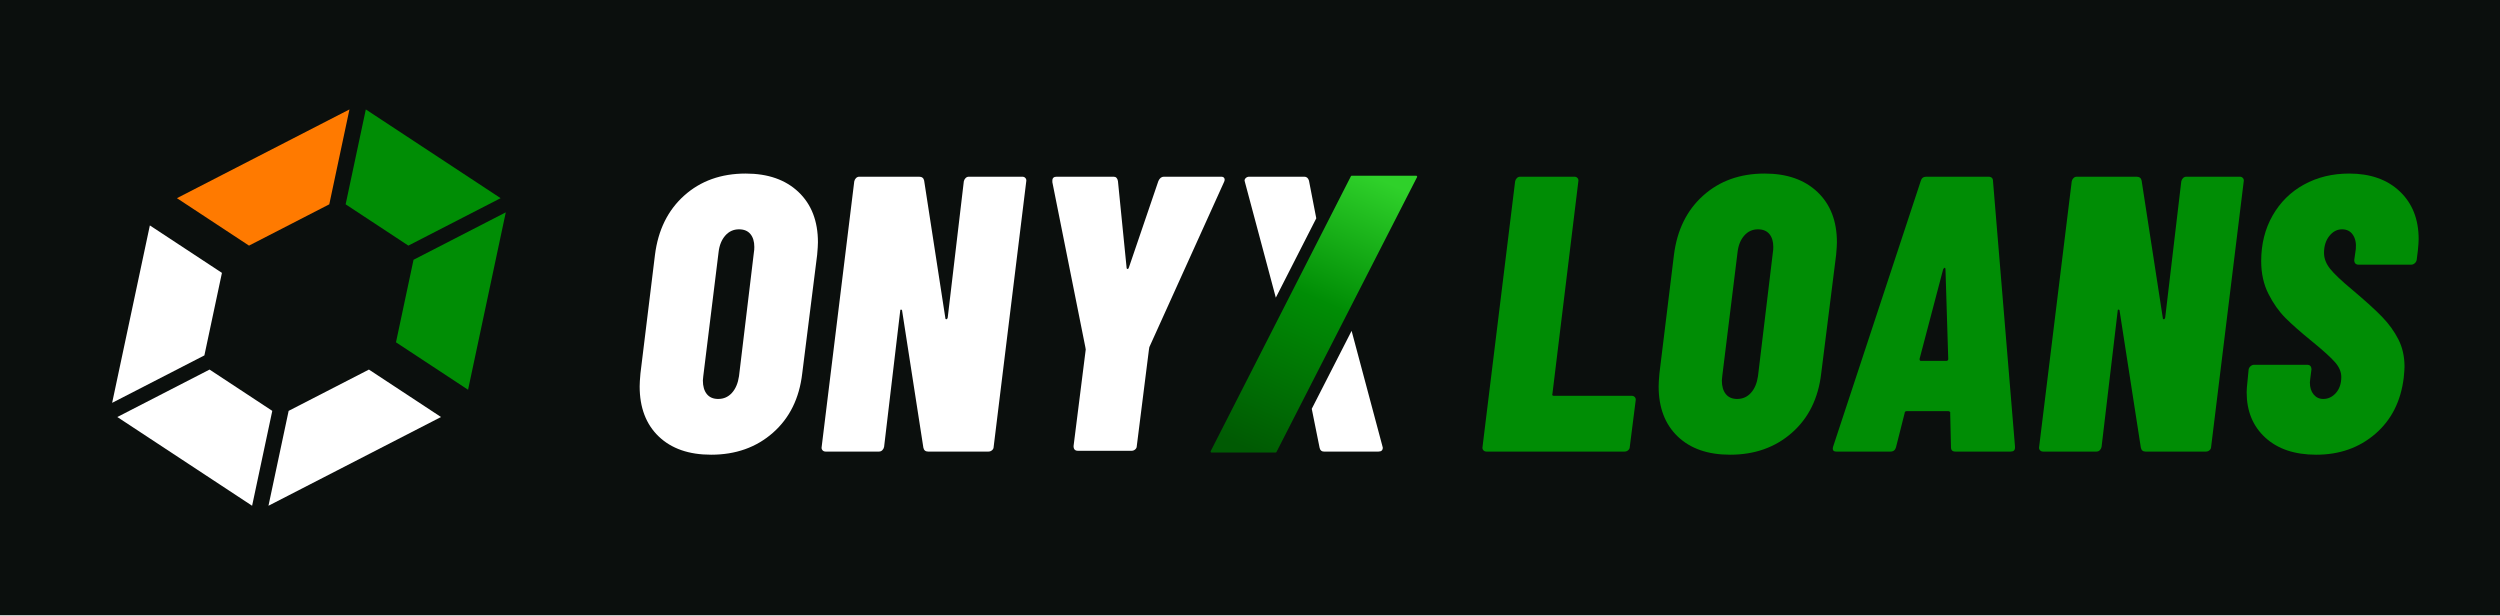
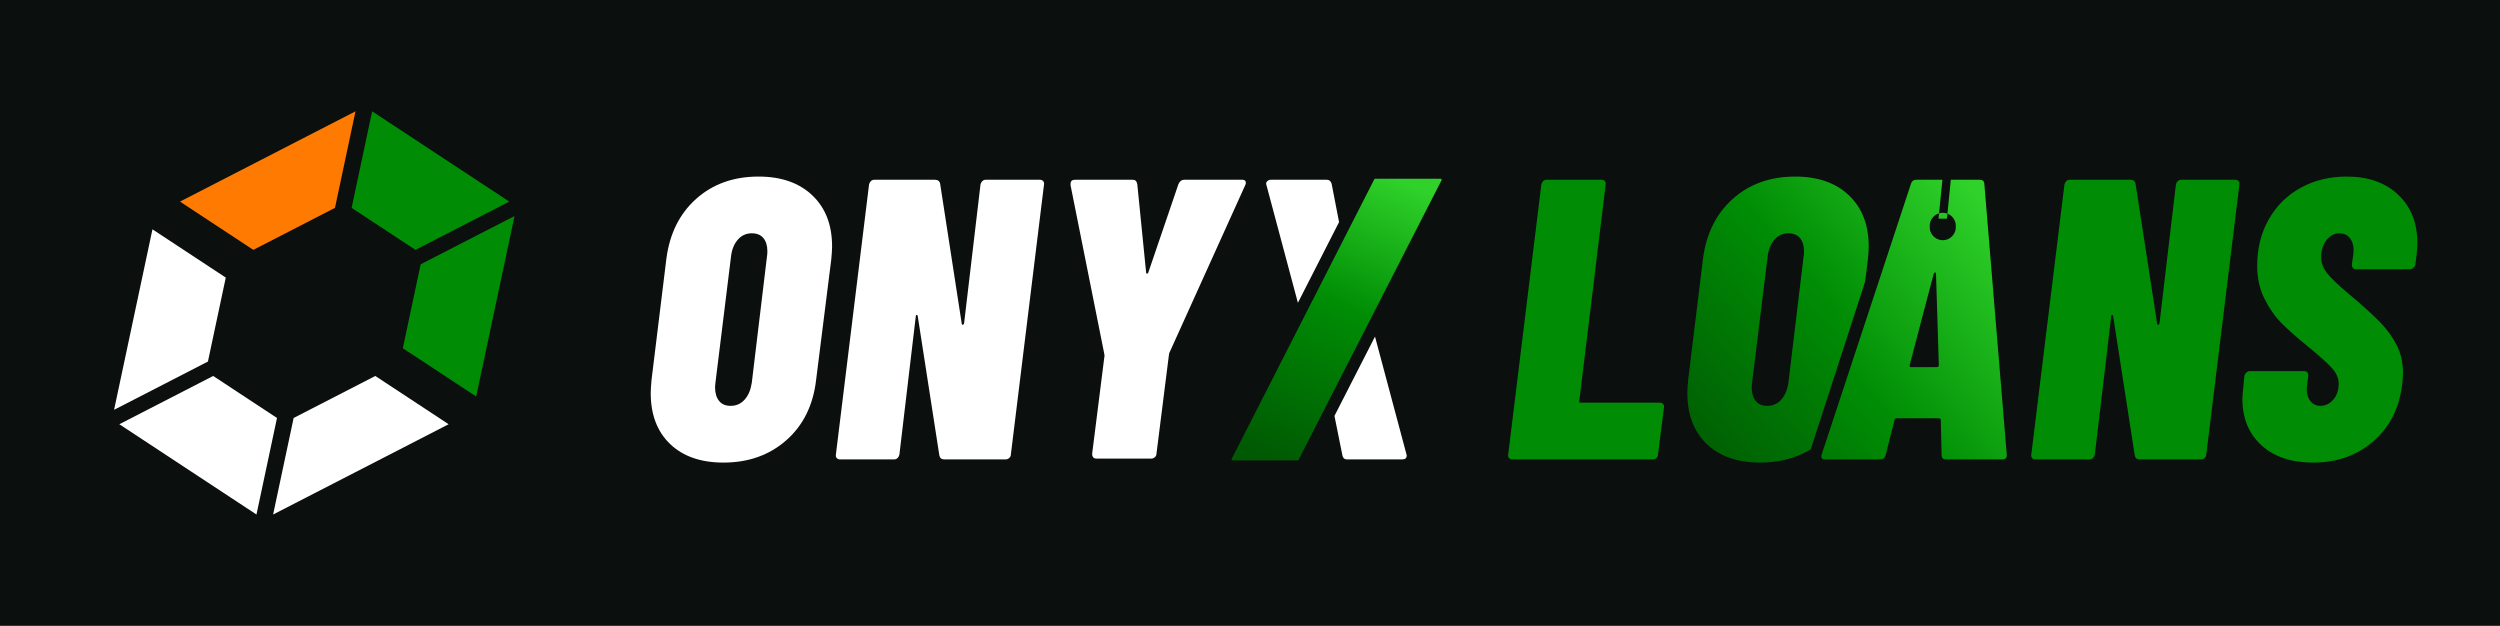
- <svg xmlns="http://www.w3.org/2000/svg" viewBox="0 0 764 188" width="764" height="188">
-   <rect width="764" height="188" rx="0" fill="#0B0F0D" />
+ <svg xmlns="http://www.w3.org/2000/svg" viewBox="0 0 751 188" width="751" height="188">
+   <rect width="751" height="188" rx="0" fill="#0B0F0D" />
  <g transform="translate(24,24)">
    <g transform="translate(0,4)">
      <g transform="matrix(1 0 -0.2126 1 14.45 0)">
        <polygon points="74.50,5.44 121.46,32.56 96.35,47.06 74.50,34.44" fill="#008D05" />
        <polygon points="123.96,36.89 123.96,91.11 98.85,76.61 98.85,51.39" fill="#008D05" />
        <polygon points="117.46,99.44 70.50,126.56 70.50,97.56 92.35,84.94" fill="#FFFFFF" />
        <polygon points="65.50,126.56 18.54,99.44 43.65,84.94 65.50,97.56" fill="#FFFFFF" />
        <polygon points="16.04,95.11 16.04,40.89 41.15,55.39 41.15,80.61" fill="#FFFFFF" />
        <polygon points="22.54,32.56 69.50,5.44 69.50,34.44 47.65,47.06" fill="#FF7A00" />
      </g>
    </g>
    <path d="M171.48 94.08Q171.48 92.76 171.72 90.12L176.16 53.88Q177.6 42.48 185.1 35.76Q192.6 29.04 203.88 29.04Q214.08 29.04 220.02 34.68Q225.96 40.32 225.96 50.04Q225.96 51.24 225.72 53.88L221.16 90.12Q219.84 101.52 212.22 108.24Q204.6 114.96 193.32 114.96Q183.12 114.96 177.3 109.38Q171.48 103.8 171.48 94.08ZM201.84 90.96 206.4 53.04Q206.52 52.44 206.52 51.48Q206.52 48.96 205.32 47.52Q204.12 46.08 201.84 46.08Q199.32 46.08 197.64 48.0Q195.96 49.92 195.6 53.04L190.92 90.96L190.8 92.28Q190.8 94.92 192.0 96.42Q193.2 97.92 195.48 97.92Q198.0 97.92 199.68 96.06Q201.36 94.2 201.84 90.96Z" fill="#FFFFFF" />
    <path d="M272.1 30.0H288.42Q289.02 30.0 289.38 30.42Q289.74 30.84 289.62 31.44L279.66 112.56Q279.66 113.16 279.18 113.58Q278.7 114.0 278.1 114.0H259.62Q258.42 114.0 258.18 112.8L251.7 71.04Q251.7 70.68 251.4 70.62Q251.1 70.56 251.1 71.04L246.18 112.56Q246.06 113.16 245.64 113.58Q245.22 114.0 244.62 114.0H228.3Q227.7 114.0 227.34 113.58Q226.98 113.16 227.1 112.56L237.06 31.44Q237.18 30.84 237.6 30.42Q238.02 30.0 238.62 30.0H256.86Q258.18 30.0 258.42 31.2L264.9 73.2Q264.9 73.56 265.2 73.56Q265.5 73.56 265.62 73.08L270.54 31.44Q270.66 30.84 271.08 30.42Q271.5 30.0 272.1 30.0Z" fill="#FFFFFF" />
    <path d="M304.08 112.32 307.8 82.8 307.68 82.08 297.6 31.68V31.2Q297.6 30.0 298.92 30.0H316.32Q317.4 30.0 317.64 31.32L320.28 57.72Q320.28 58.2 320.58 58.2Q320.88 58.2 321.0 57.72L330.0 31.32Q330.6 30.0 331.68 30.0H349.2Q349.92 30.0 350.16 30.48Q350.4 30.96 350.04 31.68L327.24 82.08L327.12 82.8L323.4 112.32Q323.4 112.92 322.92 113.34Q322.44 113.76 321.84 113.76H305.4Q304.08 113.76 304.08 112.32Z" fill="#FFFFFF" />
-     <clipPath id="u6">
+     <clipPath id="u10">
      <path clip-rule="evenodd" d="M296.4 -20.0 H458.7 V164.0 H296.4 Z M337.62,122.40 L365.90,122.40 L417.42,21.60 L389.02,21.60 Z" />
    </clipPath>
-     <path d="M346.62 112.32 367.14 72.36Q367.26 72.0 367.14 71.64L356.46 31.68L356.34 31.2Q356.34 30.72 356.76 30.36Q357.18 30.0 357.78 30.0H374.58Q375.66 30.0 376.02 31.2L379.86 51Q379.86 51.48 380.16 51.48Q380.46 51.48 380.58 51L389.1 31.2Q389.7 30.0 390.78 30.0H407.58Q408.42 30.0 408.6 30.48Q408.78 30.96 408.42 31.68L387.9 71.64L387.78 72.36L398.46 112.32L398.58 112.8Q398.58 114.0 397.26 114.0H380.58Q379.5 114.0 379.26 112.8L375.3 93.12Q375.3 92.64 375.06 92.7Q374.82 92.76 374.7 93.12L365.82 112.8Q365.46 114.0 364.14 114.0H347.46Q346.62 114.0 346.44 113.52Q346.26 113.04 346.62 112.32Z" fill="#FFFFFF" clip-path="url(#u6)" />
-     <linearGradient id="u5" gradientUnits="userSpaceOnUse" x1="359.1" y1="114.0" x2="395.9" y2="30.0">
+     <path d="M346.62 112.32 367.14 72.36Q367.26 72.0 367.14 71.64L356.46 31.68L356.34 31.2Q356.34 30.72 356.76 30.36Q357.18 30.0 357.78 30.0H374.58Q375.66 30.0 376.02 31.2L379.86 51Q379.86 51.48 380.16 51.48Q380.46 51.48 380.58 51L389.1 31.2Q389.7 30.0 390.78 30.0H407.58Q408.42 30.0 408.6 30.48Q408.78 30.96 408.42 31.68L387.9 71.64L387.78 72.36L398.46 112.32L398.58 112.8Q398.58 114.0 397.26 114.0H380.58Q379.5 114.0 379.26 112.8L375.3 93.12Q375.3 92.64 375.06 92.7Q374.82 92.76 374.7 93.12L365.82 112.8Q365.46 114.0 364.14 114.0H347.46Q346.62 114.0 346.44 113.52Q346.26 113.04 346.62 112.32Z" fill="#FFFFFF" clip-path="url(#u10)" />
+     <linearGradient id="u9" gradientUnits="userSpaceOnUse" x1="359.1" y1="114.0" x2="395.9" y2="30.0">
      <stop offset="0.0" stop-color="#005A03" />
      <stop offset="0.55" stop-color="#008D05" />
      <stop offset="1.0" stop-color="#2FD12A" />
    </linearGradient>
-     <polygon points="346.26,114.00 365.82,114.00 408.78,30.00 389.10,30.00" fill="url(#u5)" stroke="url(#u5)" stroke-width="0.6" stroke-linejoin="round" />
+     <polygon points="346.26,114.00 365.82,114.00 408.78,30.00 389.10,30.00" fill="url(#u9)" stroke="url(#u9)" stroke-width="0.6" stroke-linejoin="round" />
    <path d="M429.06 112.56 439.02 31.44Q439.14 30.84 439.56 30.42Q439.98 30.0 440.58 30.0H457.14Q457.74 30.0 458.1 30.42Q458.46 30.84 458.34 31.44L450.42 96.36Q450.18 96.96 450.9 96.96H474.66Q475.26 96.96 475.62 97.38Q475.98 97.8 475.86 98.4L474.06 112.56Q474.06 113.16 473.58 113.58Q473.1 114.0 472.5 114.0H430.26Q429.66 114.0 429.3 113.58Q428.94 113.16 429.06 112.56Z" fill="#008D05" />
-     <path d="M482.88 94.08Q482.88 92.76 483.12 90.12L487.56 53.88Q489.0 42.48 496.5 35.76Q504.0 29.04 515.28 29.04Q525.48 29.04 531.42 34.68Q537.36 40.32 537.36 50.04Q537.36 51.24 537.12 53.88L532.56 90.12Q531.24 101.52 523.62 108.24Q516.0 114.96 504.72 114.96Q494.52 114.96 488.7 109.38Q482.88 103.8 482.88 94.08ZM513.24 90.96 517.8 53.04Q517.92 52.44 517.92 51.48Q517.92 48.96 516.72 47.52Q515.52 46.08 513.24 46.08Q510.72 46.08 509.04 48.0Q507.36 49.92 507.0 53.04L502.32 90.96L502.2 92.28Q502.2 94.92 503.4 96.42Q504.6 97.92 506.88 97.92Q509.4 97.92 511.08 96.06Q512.76 94.2 513.24 90.96Z" fill="#008D05" />
-     <path d="M572.22 112.68 571.98 102.24Q572.1 102.0 571.86 101.82Q571.62 101.64 571.38 101.64H558.78Q558.06 101.64 558.06 102.24L555.42 112.68Q555.06 114.0 553.74 114.0H537.18Q535.74 114.0 536.22 112.44L562.98 31.32Q563.34 30.0 564.66 30.0H583.62Q585.06 30.0 585.06 31.32L591.78 112.44V112.8Q591.78 114.0 590.46 114.0H573.54Q572.22 114.0 572.22 112.68ZM562.98 86.28H570.78Q571.38 86.28 571.38 85.68L570.54 58.32Q570.54 57.84 570.3 57.84Q570.06 57.84 569.82 58.32L562.62 85.68Q562.62 86.28 562.98 86.28Z" fill="#008D05" />
-     <path d="M644.16 30.0H660.48Q661.08 30.0 661.44 30.42Q661.8 30.84 661.68 31.44L651.72 112.56Q651.72 113.16 651.24 113.58Q650.76 114.0 650.16 114.0H631.68Q630.48 114.0 630.24 112.8L623.76 71.04Q623.76 70.68 623.46 70.62Q623.16 70.56 623.16 71.04L618.24 112.56Q618.12 113.16 617.7 113.58Q617.28 114.0 616.68 114.0H600.36Q599.76 114.0 599.4 113.58Q599.04 113.16 599.16 112.56L609.12 31.44Q609.24 30.84 609.66 30.42Q610.08 30.0 610.68 30.0H628.92Q630.24 30.0 630.48 31.2L636.96 73.2Q636.96 73.56 637.26 73.56Q637.56 73.56 637.68 73.08L642.6 31.44Q642.72 30.84 643.14 30.42Q643.56 30.0 644.16 30.0Z" fill="#008D05" />
-     <path d="M662.58 95.88Q662.58 94.8 662.82 92.64L663.18 88.92Q663.3 88.32 663.78 87.9Q664.26 87.48 664.86 87.48H681.06Q682.38 87.48 682.38 88.92L682.02 91.68L681.9 92.88Q681.9 95.16 683.04 96.54Q684.18 97.92 685.98 97.92Q688.26 97.92 689.88 96.06Q691.5 94.2 691.5 91.2Q691.5 88.92 689.64 86.76Q687.78 84.6 682.5 80.28Q677.46 76.2 674.46 73.2Q671.46 70.2 669.24 65.82Q667.02 61.44 667.02 55.8Q667.02 48.0 670.5 41.88Q673.98 35.76 680.1 32.4Q686.22 29.04 693.9 29.04Q703.62 29.04 709.38 34.5Q715.14 39.96 715.14 49.08Q715.14 50.16 714.9 52.56L714.54 55.44Q714.42 56.04 713.94 56.46Q713.46 56.88 712.86 56.88H696.78Q695.46 56.88 695.46 55.44L695.94 52.08Q696.18 49.44 695.04 47.76Q693.9 46.08 691.74 46.08Q689.46 46.08 687.84 48.12Q686.22 50.16 686.22 53.28Q686.22 55.8 688.08 58.14Q689.94 60.48 694.86 64.56Q700.98 69.72 704.04 72.9Q707.1 76.08 708.96 79.74Q710.82 83.4 710.82 88.08Q710.82 89.04 710.58 91.44Q709.26 102.24 701.88 108.6Q694.5 114.96 683.82 114.96Q673.98 114.96 668.28 109.74Q662.58 104.52 662.58 95.88Z" fill="#008D05" />
+     <linearGradient id="u13" gradientUnits="userSpaceOnUse" x1="482.9" y1="115.0" x2="578.8" y2="30.0">
+       <stop offset="0" stop-color="#005A03" />
+       <stop offset="0.5" stop-color="#008D05" />
+       <stop offset="1" stop-color="#2FD12A" />
+     </linearGradient>
+     <clipPath id="u11">
+       <path clip-rule="evenodd" d="M422.9 -31.0 H597.4 V175.0 H422.9 Z M516.24,122.40 L543.55,122.40 L567.60,21.60 L548.93,21.60 Z" />
+     </clipPath>
+     <clipPath id="u12">
+       <path clip-rule="evenodd" d="M463.1 -30.0 H638.8 V174.0 H463.1 Z M558.34,27.00 L563.78,27.00 L560.30,59.34 L554.86,59.34 Z" />
+     </clipPath>
+     <path d="M482.88 94.08Q482.88 92.76 483.12 90.12L487.56 53.88Q489.0 42.48 496.5 35.76Q504.0 29.04 515.28 29.04Q525.48 29.04 531.42 34.68Q537.36 40.32 537.36 50.04Q537.36 51.24 537.12 53.88L532.56 90.12Q531.24 101.52 523.62 108.24Q516.0 114.96 504.72 114.96Q494.52 114.96 488.7 109.38Q482.88 103.8 482.88 94.08ZM513.24 90.96 517.8 53.04Q517.92 52.44 517.92 51.48Q517.92 48.96 516.72 47.52Q515.52 46.08 513.24 46.08Q510.72 46.08 509.04 48.0Q507.36 49.92 507.0 53.04L502.32 90.96L502.2 92.28Q502.2 94.92 503.4 96.42Q504.6 97.92 506.88 97.92Q509.4 97.92 511.08 96.06Q512.76 94.2 513.24 90.96Z" fill="url(#u13)" clip-path="url(#u11)" />
+     <clipPath id="u14">
+       <path clip-rule="evenodd" d="M476.1 -30.0 H651.8 V174.0 H476.1 Z M572.76,27.00 L571.29,41.69 L573.82,41.69 L575.28,27.00 Z M576.48 44.04 a3.92 3.92 0 1 0 -7.83 0 a3.92 3.92 0 1 0 7.83 0 Z" />
+     </clipPath>
+     <g transform="translate(-12.96,0)">
+       <path d="M572.22 112.68 571.98 102.24Q572.1 102.0 571.86 101.82Q571.62 101.64 571.38 101.64H558.78Q558.06 101.64 558.06 102.24L555.42 112.68Q555.06 114.0 553.74 114.0H537.18Q535.74 114.0 536.22 112.44L562.98 31.32Q563.34 30.0 564.66 30.0H583.62Q585.06 30.0 585.06 31.32L591.78 112.44V112.8Q591.78 114.0 590.46 114.0H573.54Q572.22 114.0 572.22 112.68ZM562.98 86.28H570.78Q571.38 86.28 571.38 85.68L570.54 58.32Q570.54 57.84 570.3 57.84Q570.06 57.84 569.82 58.32L562.62 85.68Q562.62 86.28 562.98 86.28Z" fill="url(#u13)" clip-path="url(#u14)" />
+     </g>
+     <g transform="translate(-12.96,0)">
+       <path d="M644.16 30.0H660.48Q661.08 30.0 661.44 30.42Q661.8 30.84 661.68 31.44L651.72 112.56Q651.72 113.16 651.24 113.58Q650.76 114.0 650.16 114.0H631.68Q630.48 114.0 630.24 112.8L623.76 71.04Q623.76 70.68 623.46 70.62Q623.16 70.56 623.16 71.04L618.24 112.56Q618.12 113.16 617.7 113.58Q617.28 114.0 616.68 114.0H600.36Q599.76 114.0 599.4 113.58Q599.04 113.16 599.16 112.56L609.12 31.44Q609.24 30.84 609.66 30.42Q610.08 30.0 610.68 30.0H628.92Q630.24 30.0 630.48 31.2L636.96 73.2Q636.96 73.56 637.26 73.56Q637.56 73.56 637.68 73.08L642.6 31.44Q642.72 30.84 643.14 30.42Q643.56 30.0 644.16 30.0Z" fill="#008D05" />
+       <path d="M662.58 95.88Q662.58 94.8 662.82 92.64L663.18 88.92Q663.3 88.32 663.78 87.9Q664.26 87.48 664.86 87.48H681.06Q682.38 87.48 682.38 88.92L682.02 91.68L681.9 92.88Q681.9 95.16 683.04 96.54Q684.18 97.92 685.98 97.92Q688.26 97.92 689.88 96.06Q691.5 94.2 691.5 91.2Q691.5 88.92 689.64 86.76Q687.78 84.6 682.5 80.28Q677.46 76.2 674.46 73.2Q671.46 70.2 669.24 65.82Q667.02 61.44 667.02 55.8Q667.02 48.0 670.5 41.88Q673.98 35.76 680.1 32.4Q686.22 29.04 693.9 29.04Q703.62 29.04 709.38 34.5Q715.14 39.96 715.14 49.08Q715.14 50.16 714.9 52.56L714.54 55.44Q714.42 56.04 713.94 56.46Q713.46 56.88 712.86 56.88H696.78Q695.46 56.88 695.46 55.44L695.94 52.08Q696.18 49.44 695.04 47.76Q693.9 46.08 691.74 46.08Q689.46 46.08 687.84 48.12Q686.22 50.16 686.22 53.28Q686.22 55.8 688.08 58.14Q689.94 60.48 694.86 64.56Q700.98 69.72 704.04 72.9Q707.1 76.08 708.96 79.74Q710.82 83.4 710.82 88.08Q710.82 89.04 710.58 91.44Q709.26 102.24 701.88 108.6Q694.5 114.96 683.82 114.96Q673.98 114.96 668.28 109.74Q662.58 104.52 662.58 95.88Z" fill="#008D05" />
+     </g>
  </g>
</svg>
